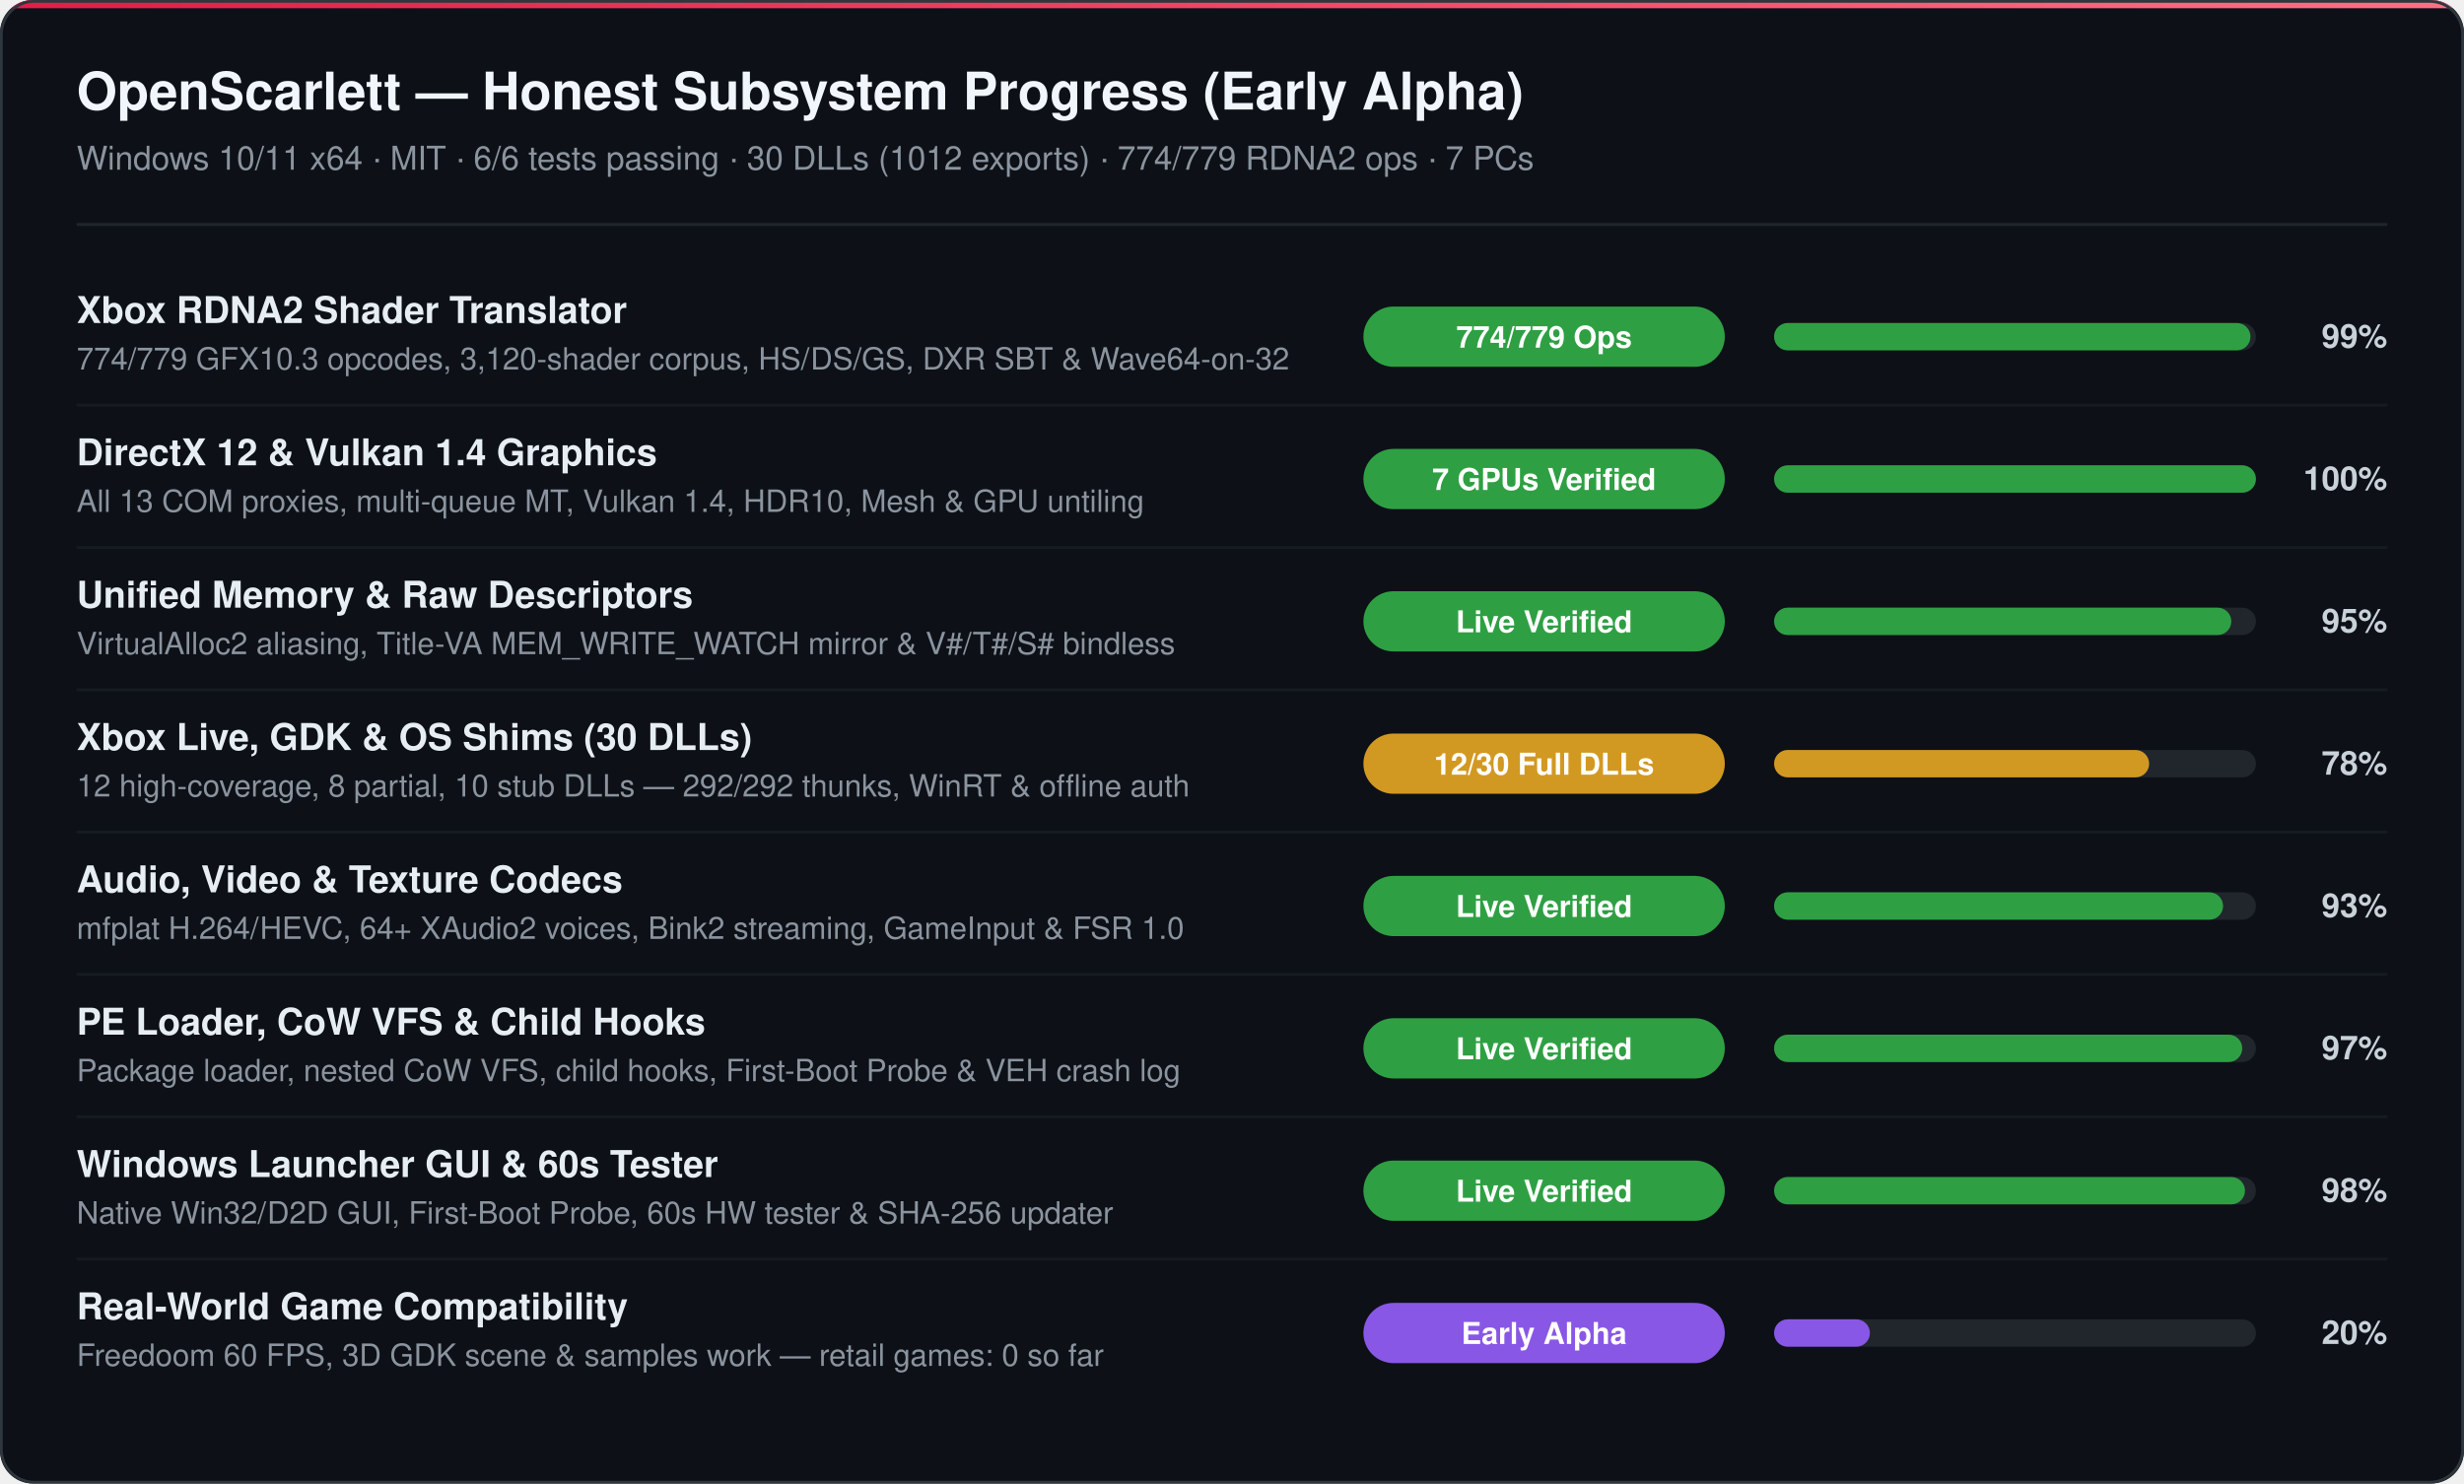
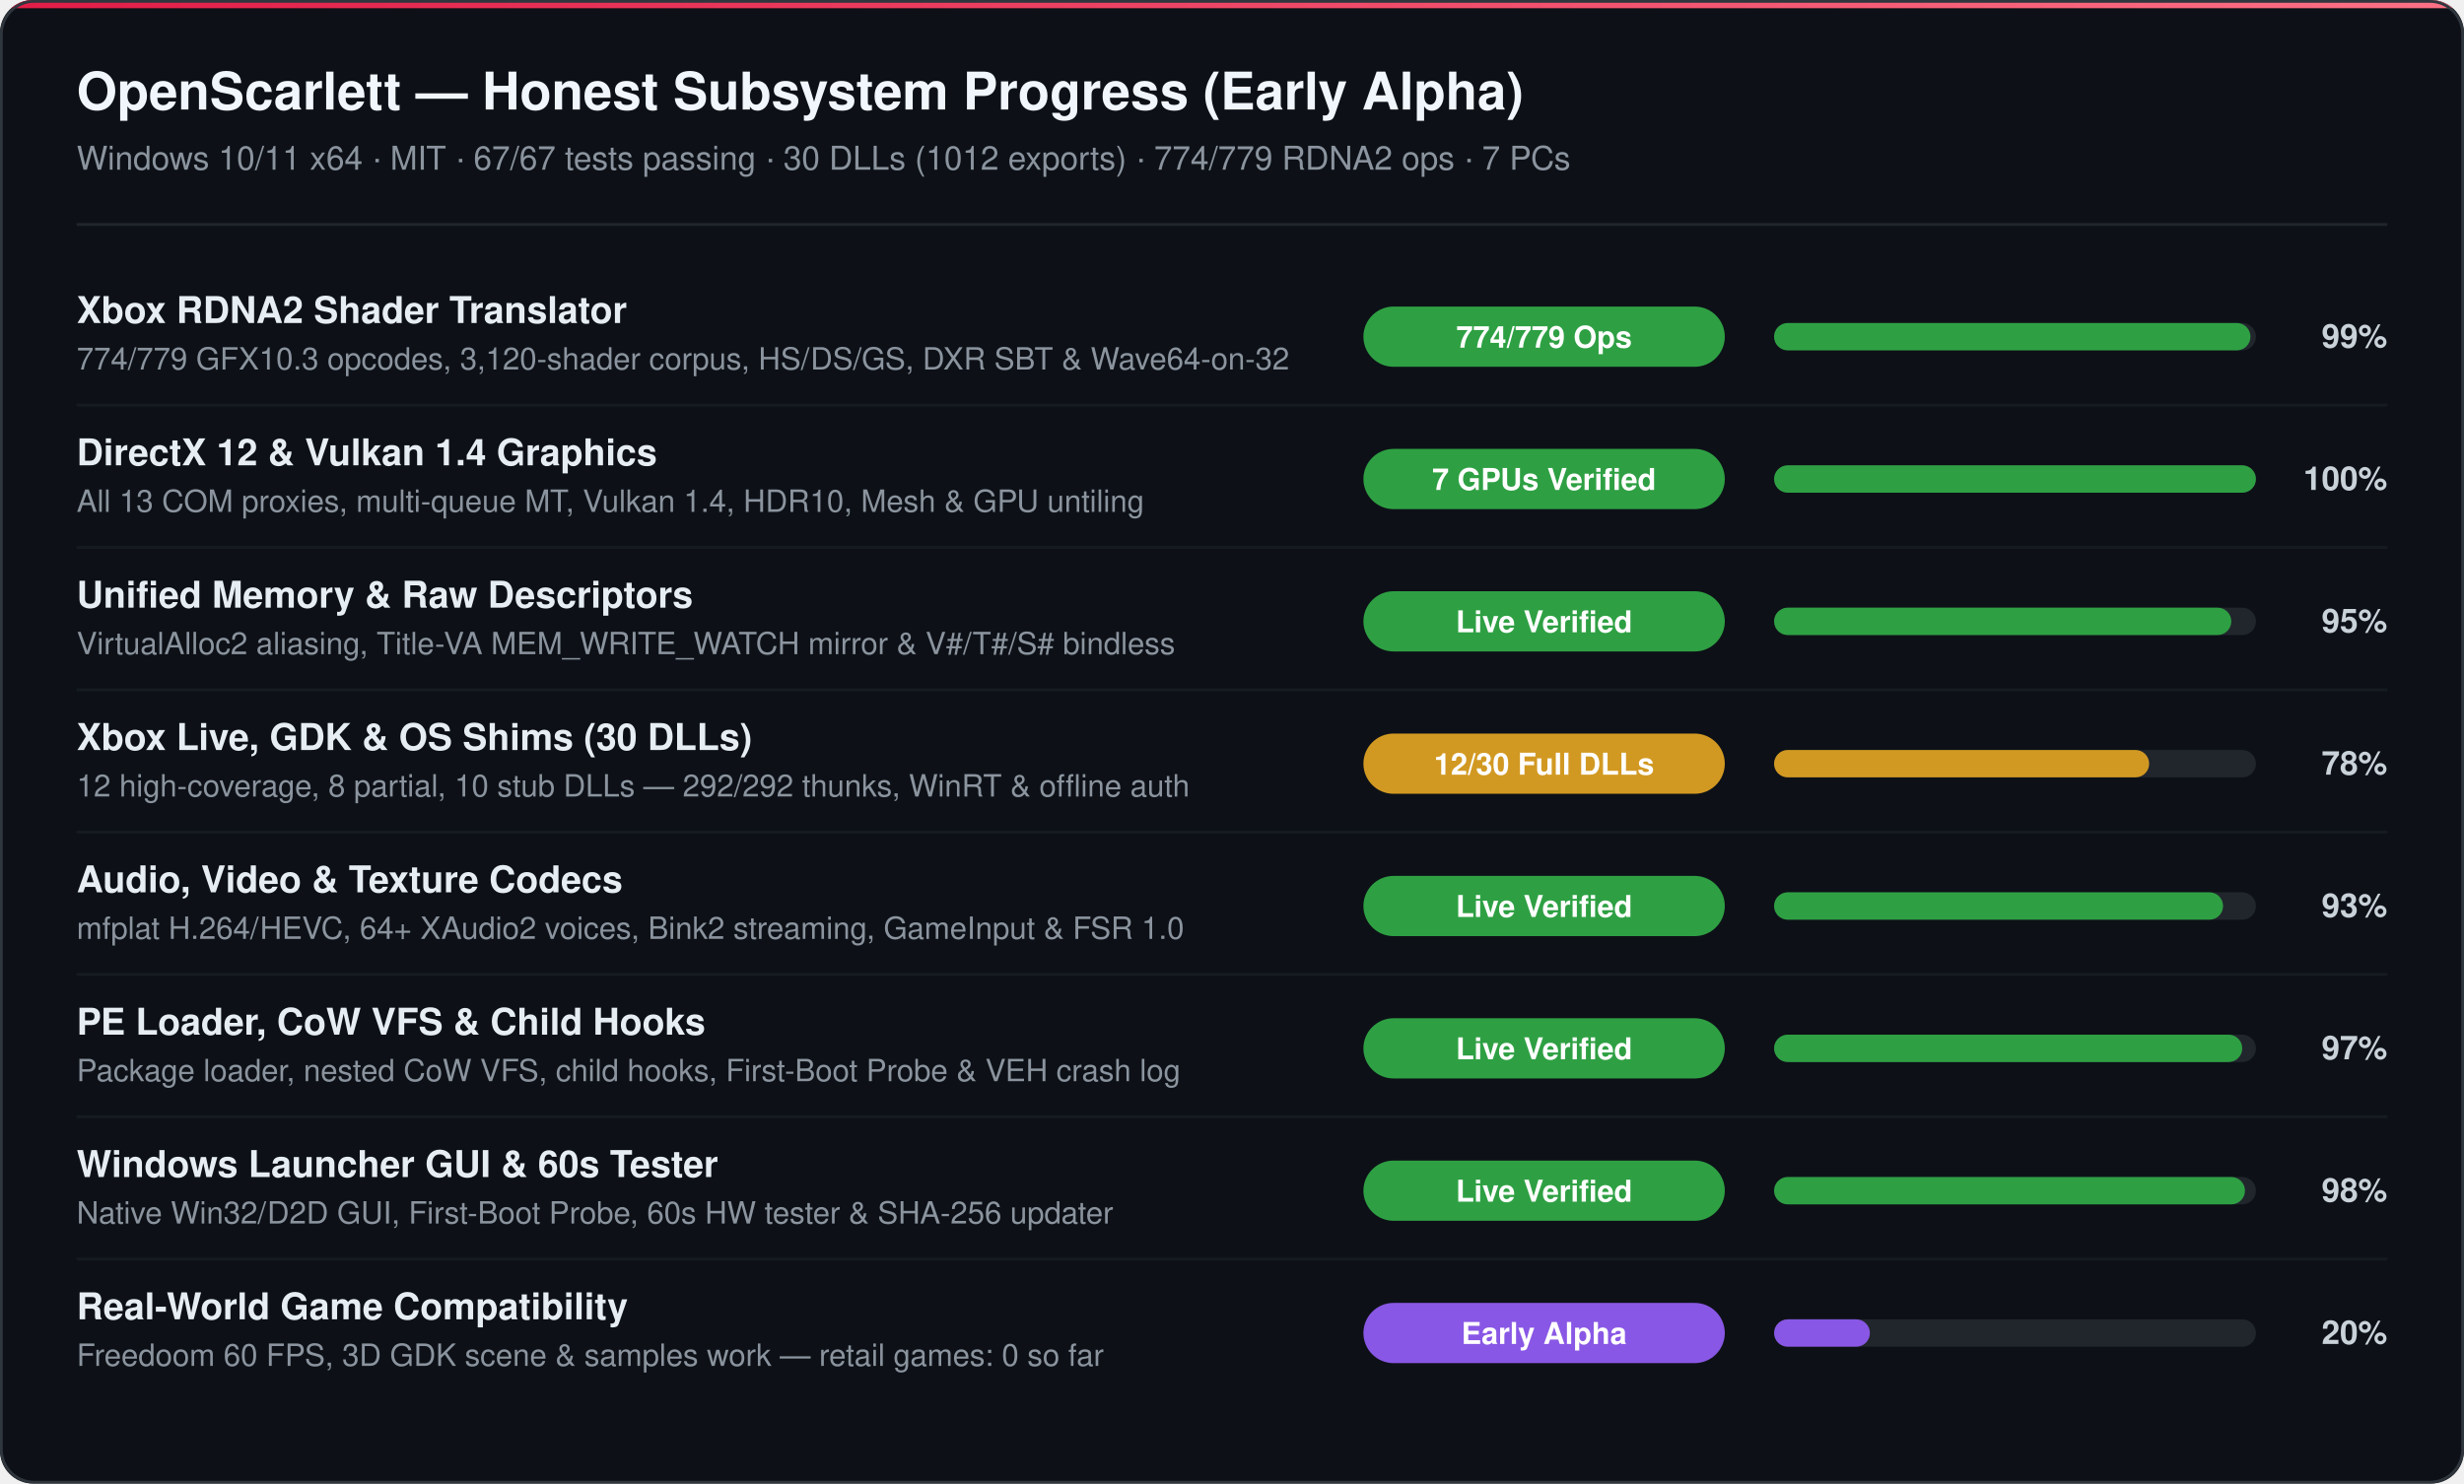
- <svg xmlns="http://www.w3.org/2000/svg" width="900" height="542" viewBox="0 0 900 542" role="img" aria-label="OpenScarlett Honest Subsystem Progress (6/6 tests passing)">
+ <svg xmlns="http://www.w3.org/2000/svg" width="900" height="542" viewBox="0 0 900 542" role="img" aria-label="OpenScarlett Honest Subsystem Progress (67/67 tests passing)">
  <defs>
    <linearGradient id="accentBar" x1="0%" y1="0%" x2="100%" y2="0%">
      <stop offset="0%" stop-color="#e11d48" />
      <stop offset="100%" stop-color="#fb7185" />
    </linearGradient>
    <clipPath id="cardClip">
      <rect width="900" height="542" rx="12" />
    </clipPath>
  </defs>
  <style>
    text { font-family: -apple-system, 'Segoe UI', Helvetica, Arial, sans-serif; }
    .h1 { font-size: 19px; font-weight: 700; fill: #f0f6fc; }
    .sub { font-size: 12px; fill: #8b949e; }
    .name { font-size: 13.5px; fill: #e6edf3; font-weight: 600; }
    .desc { font-size: 11.2px; fill: #8b949e; }
    .pill { font-size: 11px; fill: #ffffff; font-weight: 600; }
    .pct { font-size: 12px; fill: #c9d1d9; font-weight: 600; }
  </style>
  <g clip-path="url(#cardClip)">
    <rect width="900" height="542" fill="#0d1117" />
    <rect x="0" y="0" width="900" height="3" fill="url(#accentBar)" />
    <text class="h1" x="28" y="40">OpenScarlett — Honest Subsystem Progress (Early Alpha)</text>
-     <text class="sub" x="28" y="62">Windows 10/11 x64 · MIT · 6/6 tests passing · 30 DLLs (1012 exports) · 774/779 RDNA2 ops · 7 PCs</text>
+     <text class="sub" x="28" y="62">Windows 10/11 x64 · MIT · 67/67 tests passing · 30 DLLs (1012 exports) · 774/779 RDNA2 ops · 7 PCs</text>
    <line x1="28" y1="82" x2="872" y2="82" stroke="#21262d" stroke-width="1" />
    <text class="name" x="28" y="118">Xbox RDNA2 Shader Translator</text>
    <text class="desc" x="28" y="135">774/779 GFX10.3 opcodes, 3,120-shader corpus, HS/DS/GS, DXR SBT &amp; Wave64-on-32</text>
    <rect x="498" y="112" width="132" height="22" rx="11" fill="#2ea043" />
    <text class="pill" x="564" y="127" text-anchor="middle">774/779 Ops</text>
    <rect x="648" y="118" width="176" height="10" rx="5" fill="#21262d" />
    <rect x="648" y="118" width="174" height="10" rx="5" fill="#2ea043" />
    <text class="pct" x="872" y="127" text-anchor="end">99%</text>
    <line x1="28" y1="148" x2="872" y2="148" stroke="#161b22" stroke-width="1" />
    <text class="name" x="28" y="170">DirectX 12 &amp; Vulkan 1.4 Graphics</text>
    <text class="desc" x="28" y="187">All 13 COM proxies, multi-queue MT, Vulkan 1.4, HDR10, Mesh &amp; GPU untiling</text>
    <rect x="498" y="164" width="132" height="22" rx="11" fill="#2ea043" />
    <text class="pill" x="564" y="179" text-anchor="middle">7 GPUs Verified</text>
    <rect x="648" y="170" width="176" height="10" rx="5" fill="#21262d" />
    <rect x="648" y="170" width="176" height="10" rx="5" fill="#2ea043" />
    <text class="pct" x="872" y="179" text-anchor="end">100%</text>
    <line x1="28" y1="200" x2="872" y2="200" stroke="#161b22" stroke-width="1" />
    <text class="name" x="28" y="222">Unified Memory &amp; Raw Descriptors</text>
    <text class="desc" x="28" y="239">VirtualAlloc2 aliasing, Title-VA MEM_WRITE_WATCH mirror &amp; V#/T#/S# bindless</text>
    <rect x="498" y="216" width="132" height="22" rx="11" fill="#2ea043" />
    <text class="pill" x="564" y="231" text-anchor="middle">Live Verified</text>
    <rect x="648" y="222" width="176" height="10" rx="5" fill="#21262d" />
    <rect x="648" y="222" width="167" height="10" rx="5" fill="#2ea043" />
    <text class="pct" x="872" y="231" text-anchor="end">95%</text>
    <line x1="28" y1="252" x2="872" y2="252" stroke="#161b22" stroke-width="1" />
    <text class="name" x="28" y="274">Xbox Live, GDK &amp; OS Shims (30 DLLs)</text>
    <text class="desc" x="28" y="291">12 high-coverage, 8 partial, 10 stub DLLs — 292/292 thunks, WinRT &amp; offline auth</text>
    <rect x="498" y="268" width="132" height="22" rx="11" fill="#d29922" />
    <text class="pill" x="564" y="283" text-anchor="middle">12/30 Full DLLs</text>
    <rect x="648" y="274" width="176" height="10" rx="5" fill="#21262d" />
    <rect x="648" y="274" width="137" height="10" rx="5" fill="#d29922" />
    <text class="pct" x="872" y="283" text-anchor="end">78%</text>
    <line x1="28" y1="304" x2="872" y2="304" stroke="#161b22" stroke-width="1" />
    <text class="name" x="28" y="326">Audio, Video &amp; Texture Codecs</text>
    <text class="desc" x="28" y="343">mfplat H.264/HEVC, 64+ XAudio2 voices, Bink2 streaming, GameInput &amp; FSR 1.0</text>
    <rect x="498" y="320" width="132" height="22" rx="11" fill="#2ea043" />
    <text class="pill" x="564" y="335" text-anchor="middle">Live Verified</text>
    <rect x="648" y="326" width="176" height="10" rx="5" fill="#21262d" />
    <rect x="648" y="326" width="164" height="10" rx="5" fill="#2ea043" />
    <text class="pct" x="872" y="335" text-anchor="end">93%</text>
    <line x1="28" y1="356" x2="872" y2="356" stroke="#161b22" stroke-width="1" />
    <text class="name" x="28" y="378">PE Loader, CoW VFS &amp; Child Hooks</text>
    <text class="desc" x="28" y="395">Package loader, nested CoW VFS, child hooks, First-Boot Probe &amp; VEH crash log</text>
    <rect x="498" y="372" width="132" height="22" rx="11" fill="#2ea043" />
    <text class="pill" x="564" y="387" text-anchor="middle">Live Verified</text>
    <rect x="648" y="378" width="176" height="10" rx="5" fill="#21262d" />
    <rect x="648" y="378" width="171" height="10" rx="5" fill="#2ea043" />
    <text class="pct" x="872" y="387" text-anchor="end">97%</text>
    <line x1="28" y1="408" x2="872" y2="408" stroke="#161b22" stroke-width="1" />
    <text class="name" x="28" y="430">Windows Launcher GUI &amp; 60s Tester</text>
    <text class="desc" x="28" y="447">Native Win32/D2D GUI, First-Boot Probe, 60s HW tester &amp; SHA-256 updater</text>
    <rect x="498" y="424" width="132" height="22" rx="11" fill="#2ea043" />
    <text class="pill" x="564" y="439" text-anchor="middle">Live Verified</text>
    <rect x="648" y="430" width="176" height="10" rx="5" fill="#21262d" />
    <rect x="648" y="430" width="172" height="10" rx="5" fill="#2ea043" />
    <text class="pct" x="872" y="439" text-anchor="end">98%</text>
    <line x1="28" y1="460" x2="872" y2="460" stroke="#161b22" stroke-width="1" />
    <text class="name" x="28" y="482">Real-World Game Compatibility</text>
    <text class="desc" x="28" y="499">Freedoom 60 FPS, 3D GDK scene &amp; samples work — retail games: 0 so far</text>
    <rect x="498" y="476" width="132" height="22" rx="11" fill="#8957e5" />
    <text class="pill" x="564" y="491" text-anchor="middle">Early Alpha</text>
    <rect x="648" y="482" width="176" height="10" rx="5" fill="#21262d" />
    <rect x="648" y="482" width="35" height="10" rx="5" fill="#8957e5" />
    <text class="pct" x="872" y="491" text-anchor="end">20%</text>
  </g>
  <rect x="0.5" y="0.5" width="899" height="541" rx="12" fill="none" stroke="#30363d" stroke-width="1" />
</svg>
